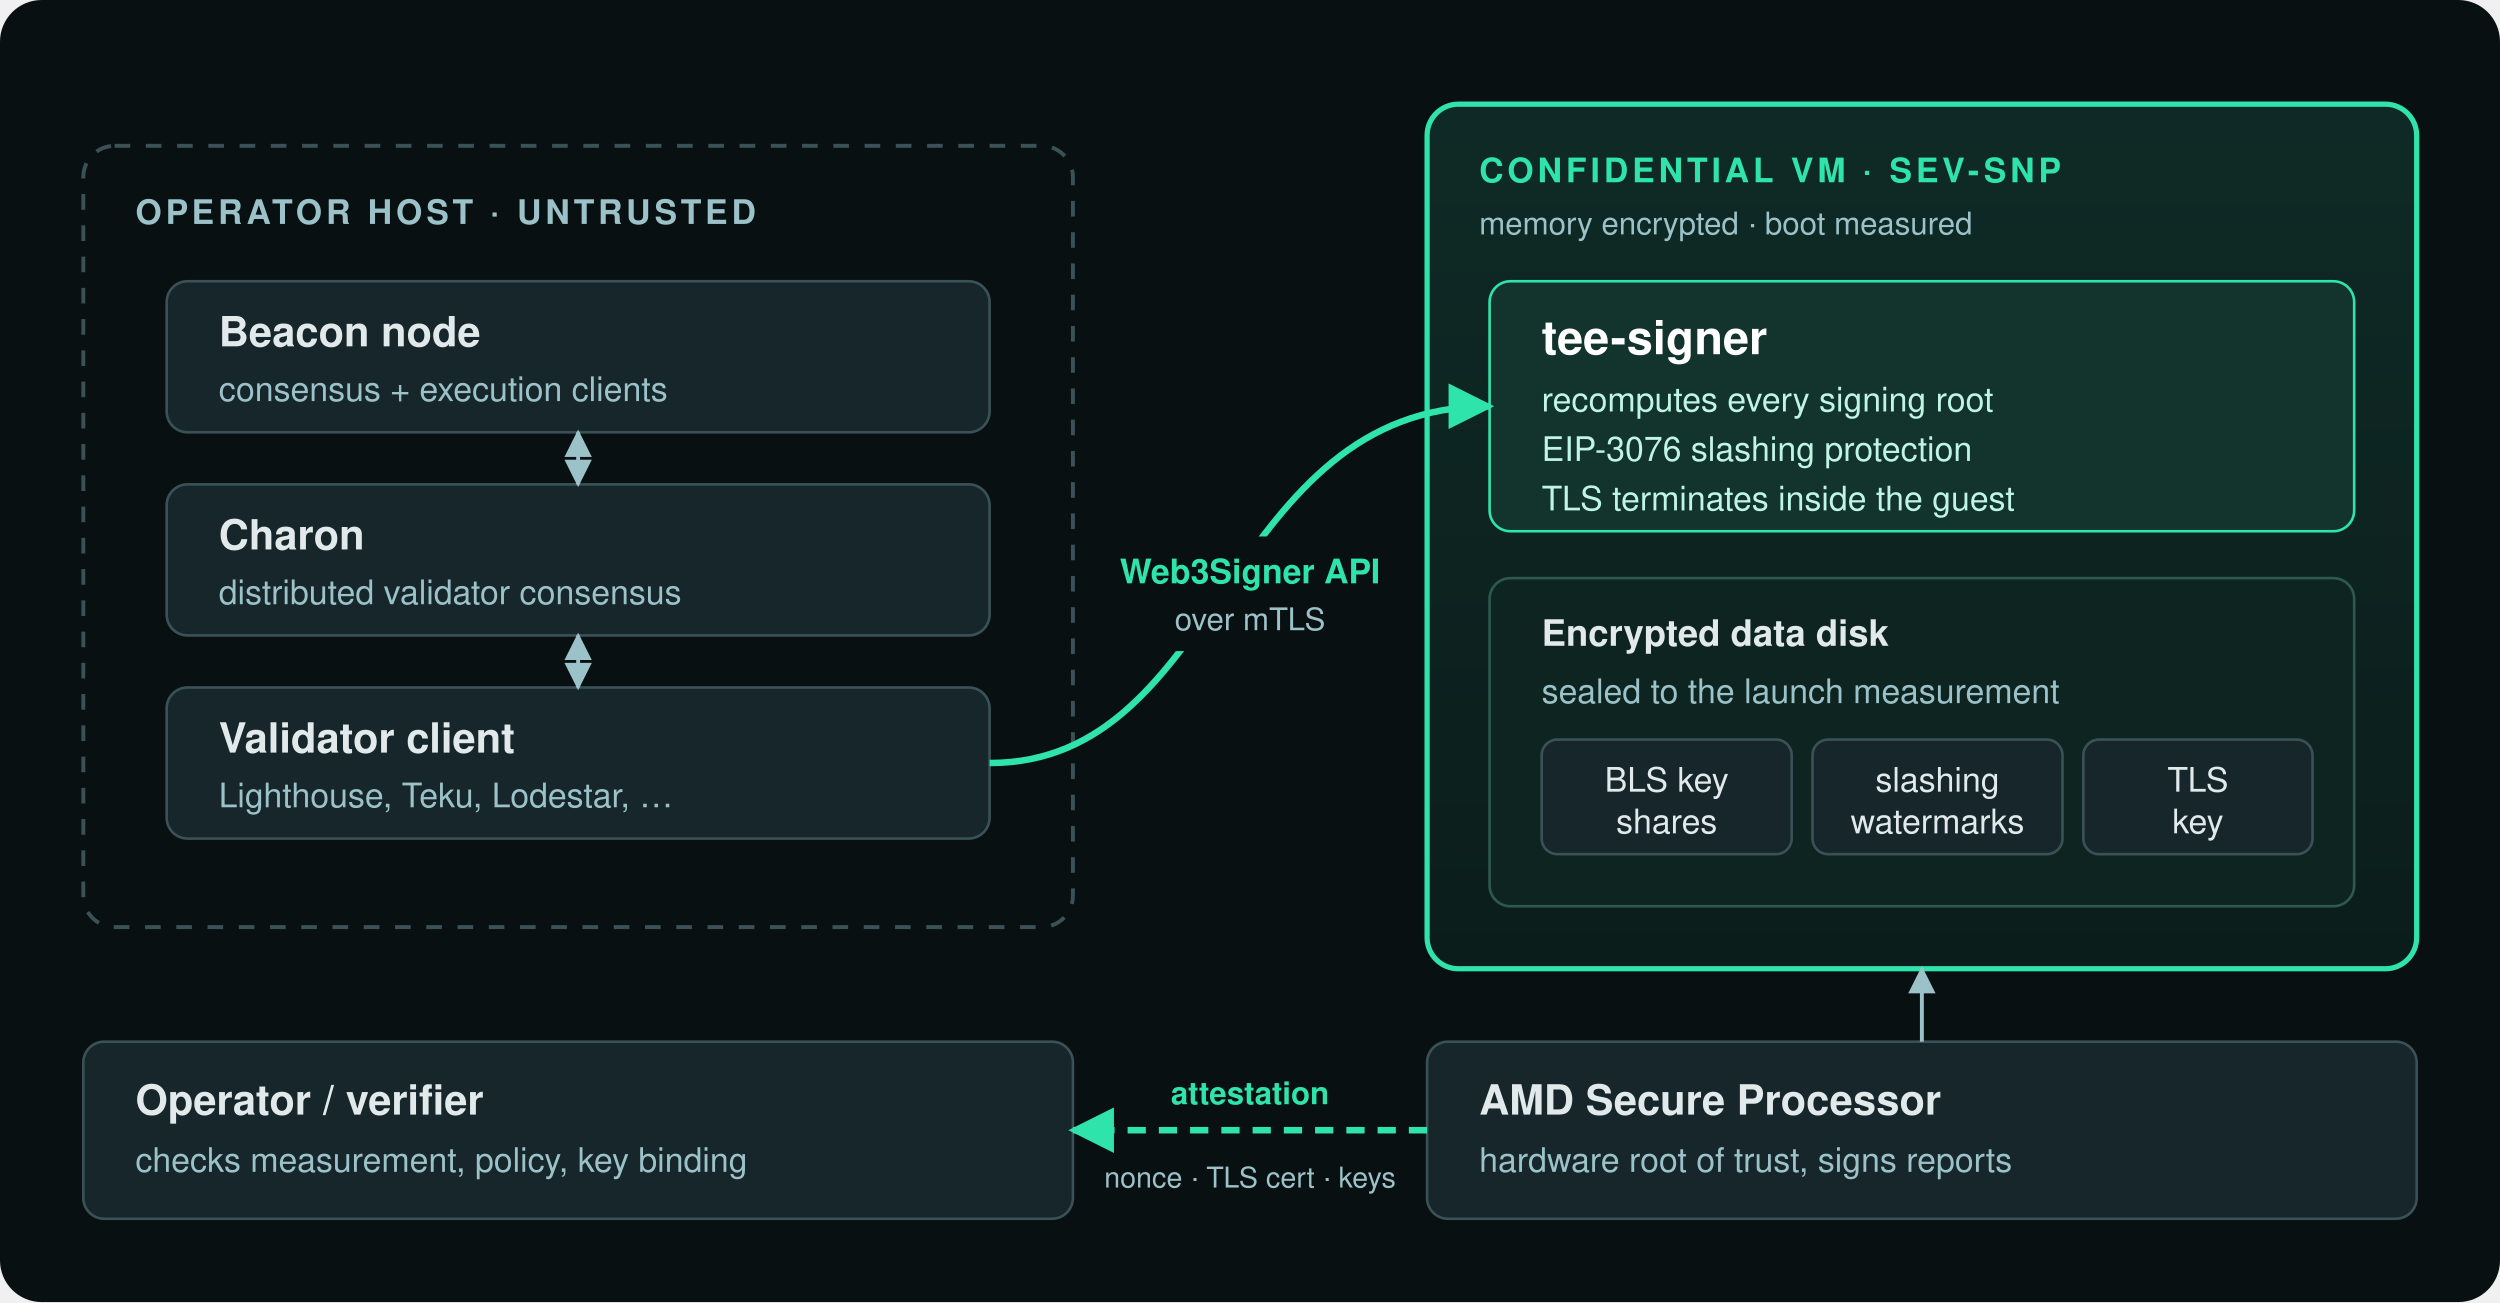
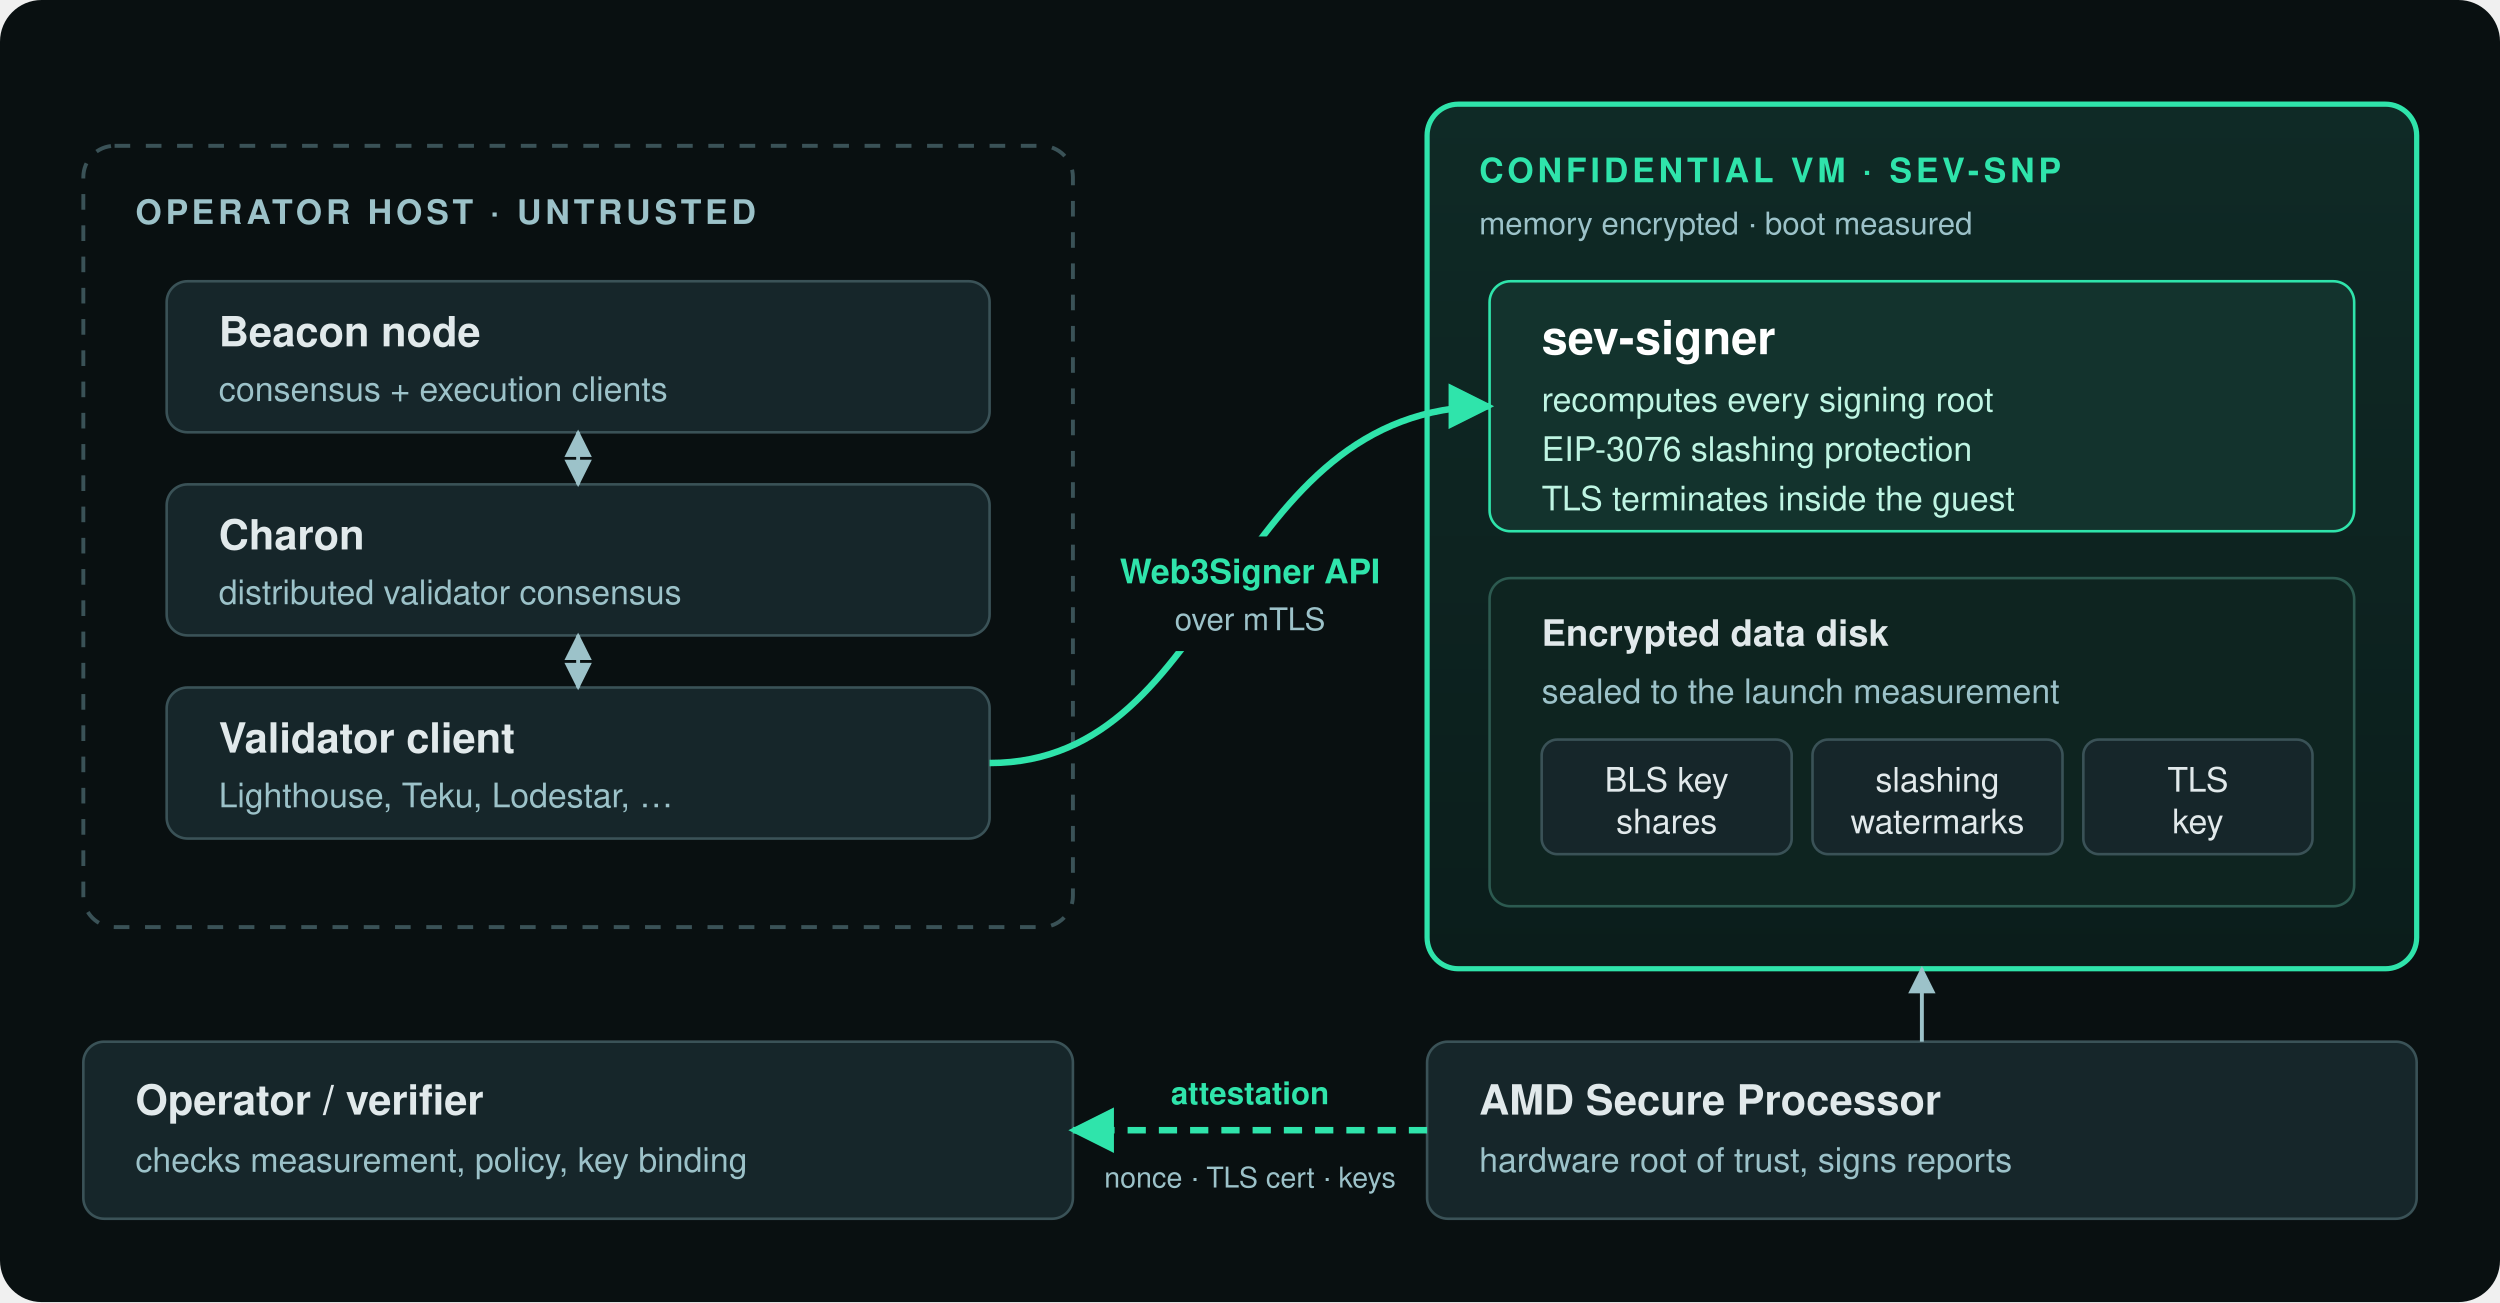
<svg xmlns="http://www.w3.org/2000/svg" viewBox="0 0 960 500" width="960" height="500" font-family="-apple-system, BlinkMacSystemFont, 'Segoe UI', Helvetica, Arial, sans-serif">
  <defs>
    <marker id="arrow" viewBox="0 0 10 10" refX="9" refY="5" markerWidth="7" markerHeight="7" orient="auto-start-reverse">
      <path d="M0,0 L10,5 L0,10 z" fill="#2FE4AB" />
    </marker>
    <marker id="arrow-muted" viewBox="0 0 10 10" refX="9" refY="5" markerWidth="7" markerHeight="7" orient="auto-start-reverse">
      <path d="M0,0 L10,5 L0,10 z" fill="#9CC2C9" />
    </marker>
    <linearGradient id="tee" x1="0" y1="0" x2="0" y2="1">
      <stop offset="0" stop-color="#0F2A26" />
      <stop offset="1" stop-color="#0B1D1B" />
    </linearGradient>
  </defs>
  <rect width="960" height="500" rx="16" fill="#091011" />
  <rect x="32" y="56" width="380" height="300" rx="12" fill="none" stroke="#3A5257" stroke-width="1.5" stroke-dasharray="6 6" />
  <text x="52" y="86" fill="#9CC2C9" font-size="13" font-weight="600" letter-spacing="1.5">OPERATOR HOST · UNTRUSTED</text>
  <rect x="64" y="108" width="316" height="58" rx="8" fill="#16262A" stroke="#3A5257" />
  <text x="84" y="133" fill="#E1E9EB" font-size="16" font-weight="600">Beacon node</text>
  <text x="84" y="154" fill="#9CC2C9" font-size="13">consensus + execution clients</text>
  <rect x="64" y="186" width="316" height="58" rx="8" fill="#16262A" stroke="#3A5257" />
  <text x="84" y="211" fill="#E1E9EB" font-size="16" font-weight="600">Charon</text>
  <text x="84" y="232" fill="#9CC2C9" font-size="13">distributed validator consensus</text>
  <rect x="64" y="264" width="316" height="58" rx="8" fill="#16262A" stroke="#3A5257" />
  <text x="84" y="289" fill="#E1E9EB" font-size="16" font-weight="600">Validator client</text>
  <text x="84" y="310" fill="#9CC2C9" font-size="13">Lighthouse, Teku, Lodestar, …</text>
  <line x1="222" y1="166" x2="222" y2="186" stroke="#9CC2C9" stroke-width="1.5" marker-start="url(#arrow-muted)" marker-end="url(#arrow-muted)" />
  <line x1="222" y1="244" x2="222" y2="264" stroke="#9CC2C9" stroke-width="1.5" marker-start="url(#arrow-muted)" marker-end="url(#arrow-muted)" />
  <rect x="548" y="40" width="380" height="332" rx="12" fill="url(#tee)" stroke="#2FE4AB" stroke-width="2" />
  <text x="568" y="70" fill="#2FE4AB" font-size="13" font-weight="600" letter-spacing="1.5">CONFIDENTIAL VM · SEV-SNP</text>
  <text x="568" y="90" fill="#9CC2C9" font-size="12">memory encrypted · boot measured</text>
  <rect x="572" y="108" width="332" height="96" rx="8" fill="#13332D" stroke="#2FE4AB" />
-   <text x="592" y="136" fill="#FFFFFF" font-size="18" font-weight="700">tee-signer</text>
+   <text x="592" y="136" fill="#FFFFFF" font-size="18" font-weight="700">sev-signer</text>
  <text x="592" y="158" fill="#BFF5E3" font-size="13">recomputes every signing root</text>
  <text x="592" y="177" fill="#BFF5E3" font-size="13">EIP-3076 slashing protection</text>
  <text x="592" y="196" fill="#BFF5E3" font-size="13">TLS terminates inside the guest</text>
  <rect x="572" y="222" width="332" height="126" rx="8" fill="#0E2420" stroke="#2C5A50" />
  <text x="592" y="248" fill="#E1E9EB" font-size="14" font-weight="600">Encrypted data disk</text>
  <text x="592" y="270" fill="#9CC2C9" font-size="13">sealed to the launch measurement</text>
  <g font-size="13" fill="#E1E9EB">
    <rect x="592" y="284" width="96" height="44" rx="6" fill="#16262A" stroke="#3A5257" />
    <text x="640" y="304" text-anchor="middle">BLS key</text>
    <text x="640" y="320" text-anchor="middle">shares</text>
    <rect x="696" y="284" width="96" height="44" rx="6" fill="#16262A" stroke="#3A5257" />
    <text x="744" y="304" text-anchor="middle">slashing</text>
    <text x="744" y="320" text-anchor="middle">watermarks</text>
    <rect x="800" y="284" width="88" height="44" rx="6" fill="#16262A" stroke="#3A5257" />
    <text x="844" y="304" text-anchor="middle">TLS</text>
    <text x="844" y="320" text-anchor="middle">key</text>
  </g>
  <path d="M380,293 C470,293 470,156 572,156" fill="none" stroke="#2FE4AB" stroke-width="2.5" marker-end="url(#arrow)" />
  <rect x="416" y="206" width="128" height="44" rx="6" fill="#091011" />
  <text x="480" y="224" fill="#2FE4AB" font-size="13" font-weight="600" text-anchor="middle">Web3Signer API</text>
  <text x="480" y="242" fill="#9CC2C9" font-size="12" text-anchor="middle">over mTLS</text>
  <rect x="32" y="400" width="380" height="68" rx="8" fill="#16262A" stroke="#3A5257" />
  <text x="52" y="428" fill="#E1E9EB" font-size="16" font-weight="600">Operator / verifier</text>
  <text x="52" y="450" fill="#9CC2C9" font-size="13">checks measurement, policy, key binding</text>
  <rect x="548" y="400" width="380" height="68" rx="8" fill="#16262A" stroke="#3A5257" />
  <text x="568" y="428" fill="#E1E9EB" font-size="16" font-weight="600">AMD Secure Processor</text>
  <text x="568" y="450" fill="#9CC2C9" font-size="13">hardware root of trust, signs reports</text>
  <line x1="738" y1="372" x2="738" y2="400" stroke="#9CC2C9" stroke-width="1.5" marker-start="url(#arrow-muted)" />
  <line x1="548" y1="434" x2="412" y2="434" stroke="#2FE4AB" stroke-width="2.5" stroke-dasharray="7 5" marker-end="url(#arrow)" />
  <text x="480" y="424" fill="#2FE4AB" font-size="12" font-weight="600" text-anchor="middle">attestation</text>
  <text x="480" y="456" fill="#9CC2C9" font-size="11" text-anchor="middle">nonce · TLS cert · keys</text>
</svg>
